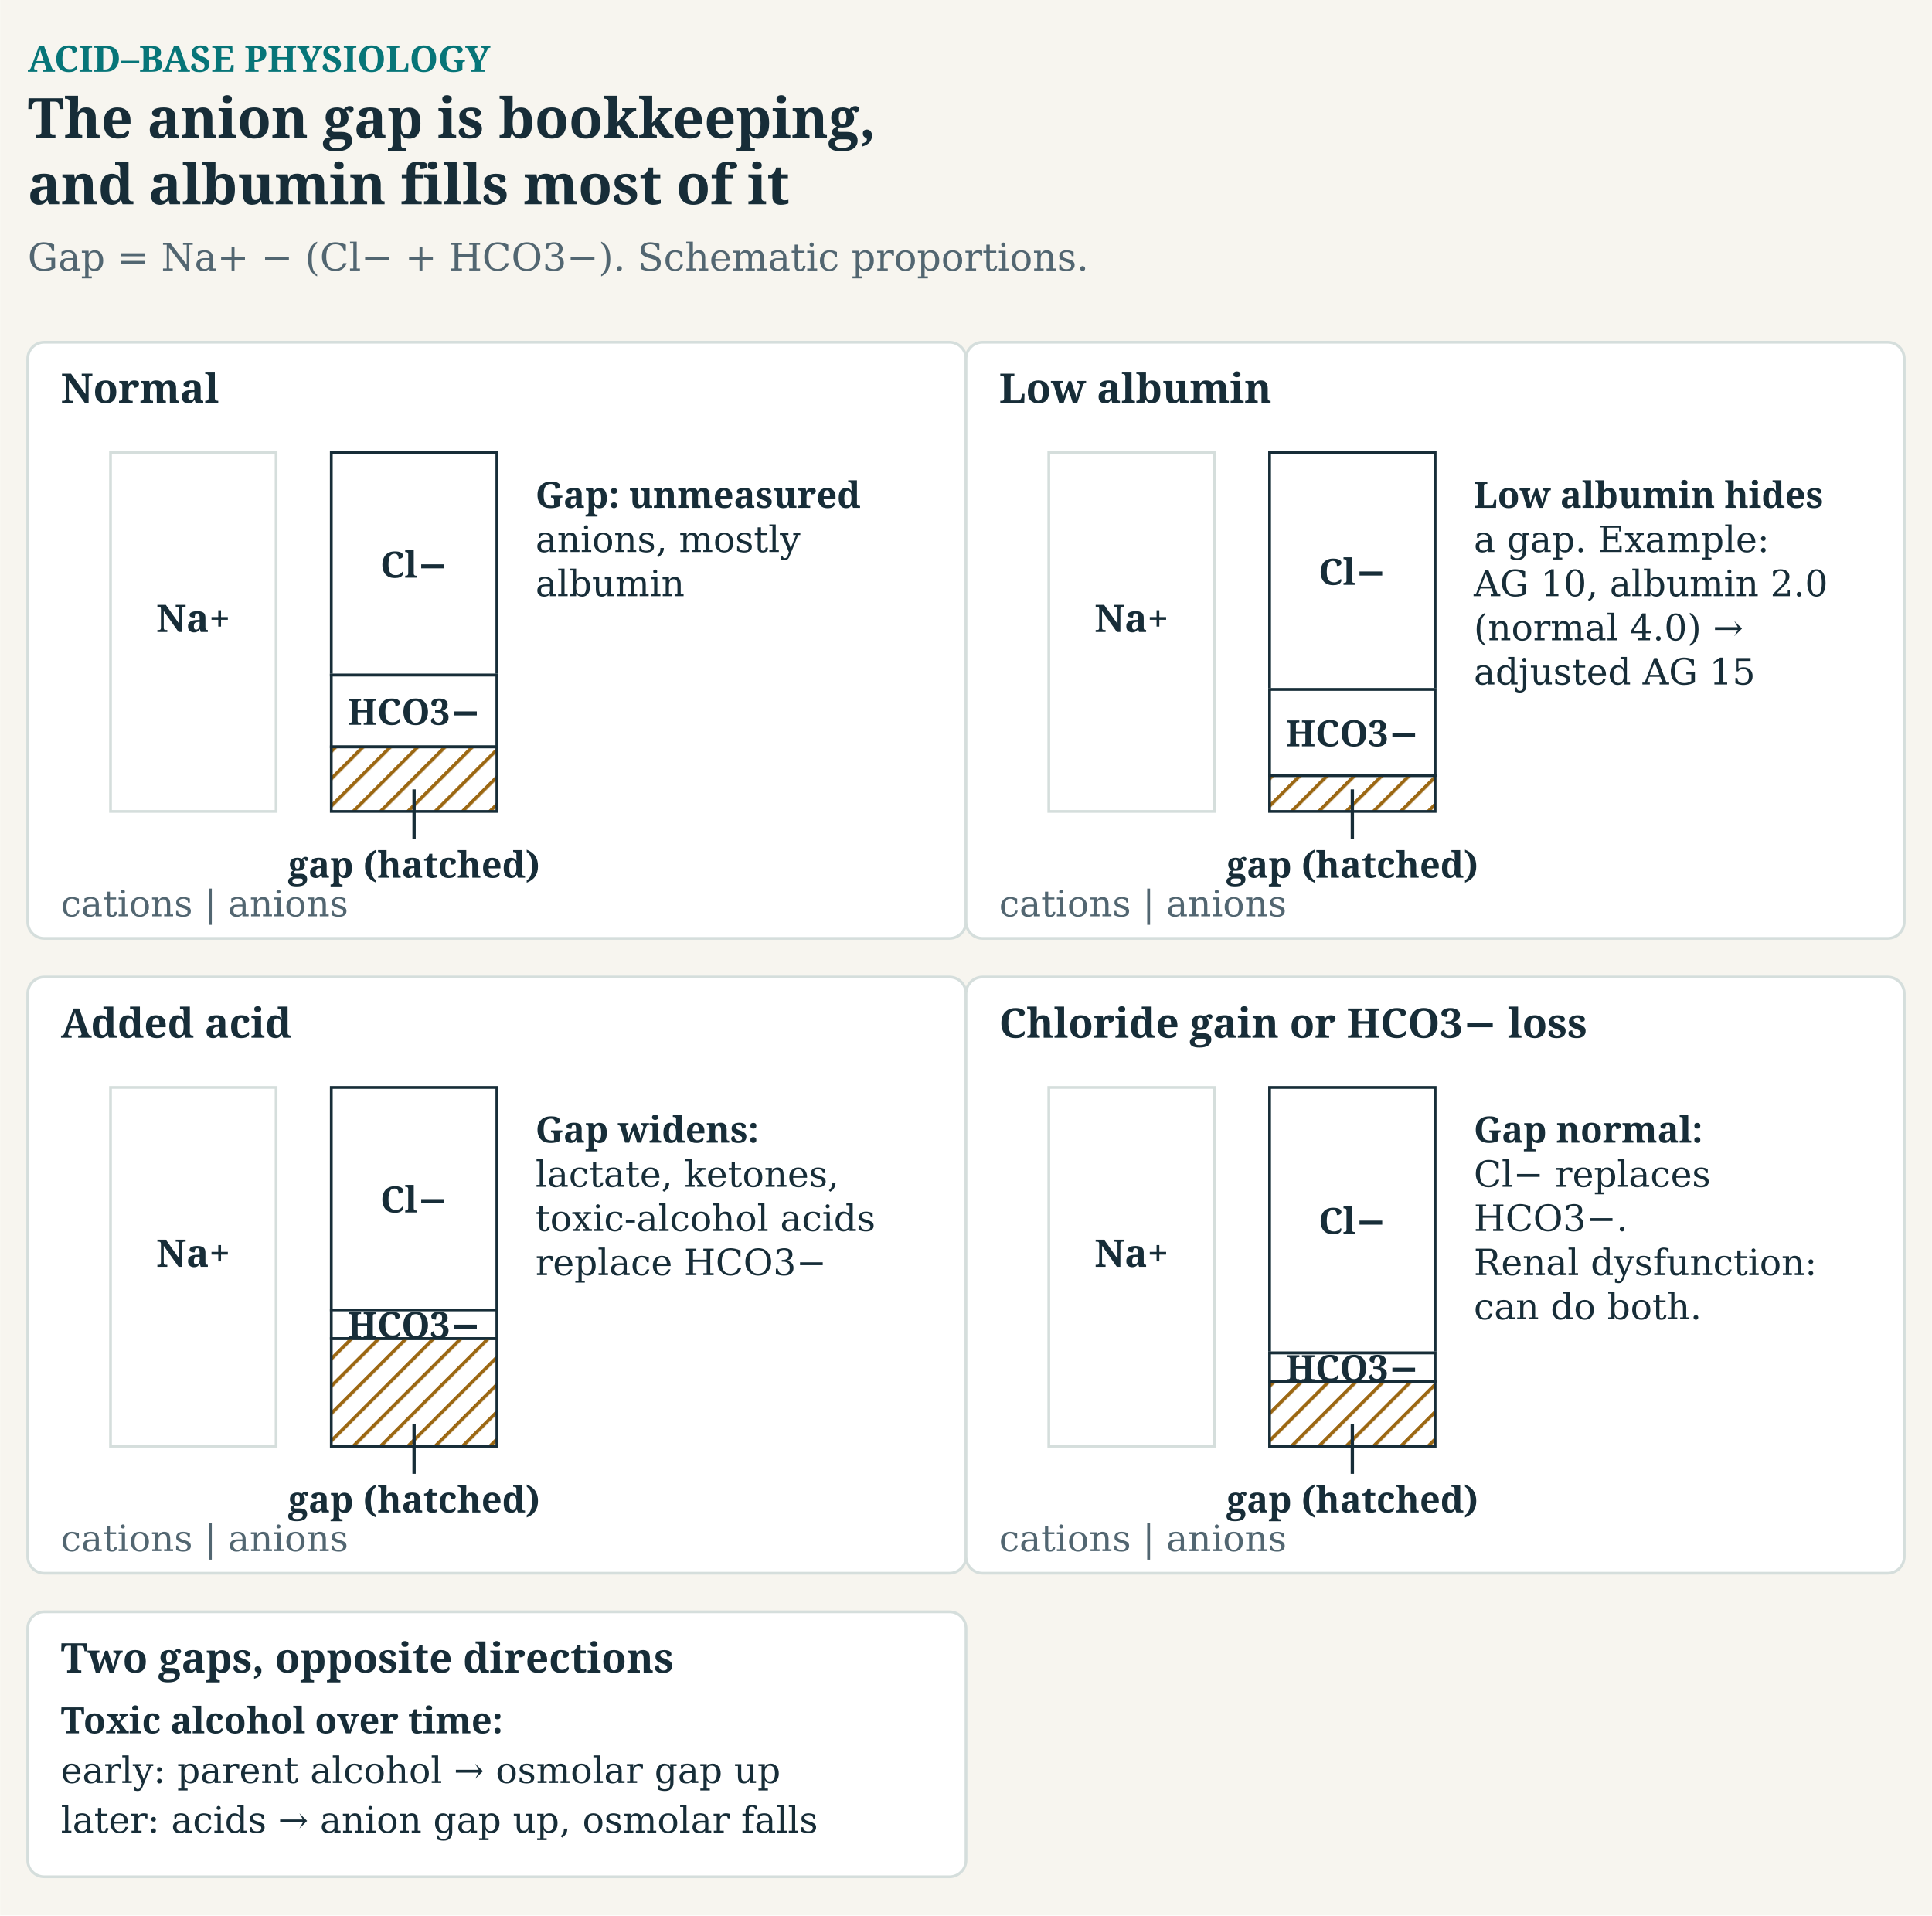
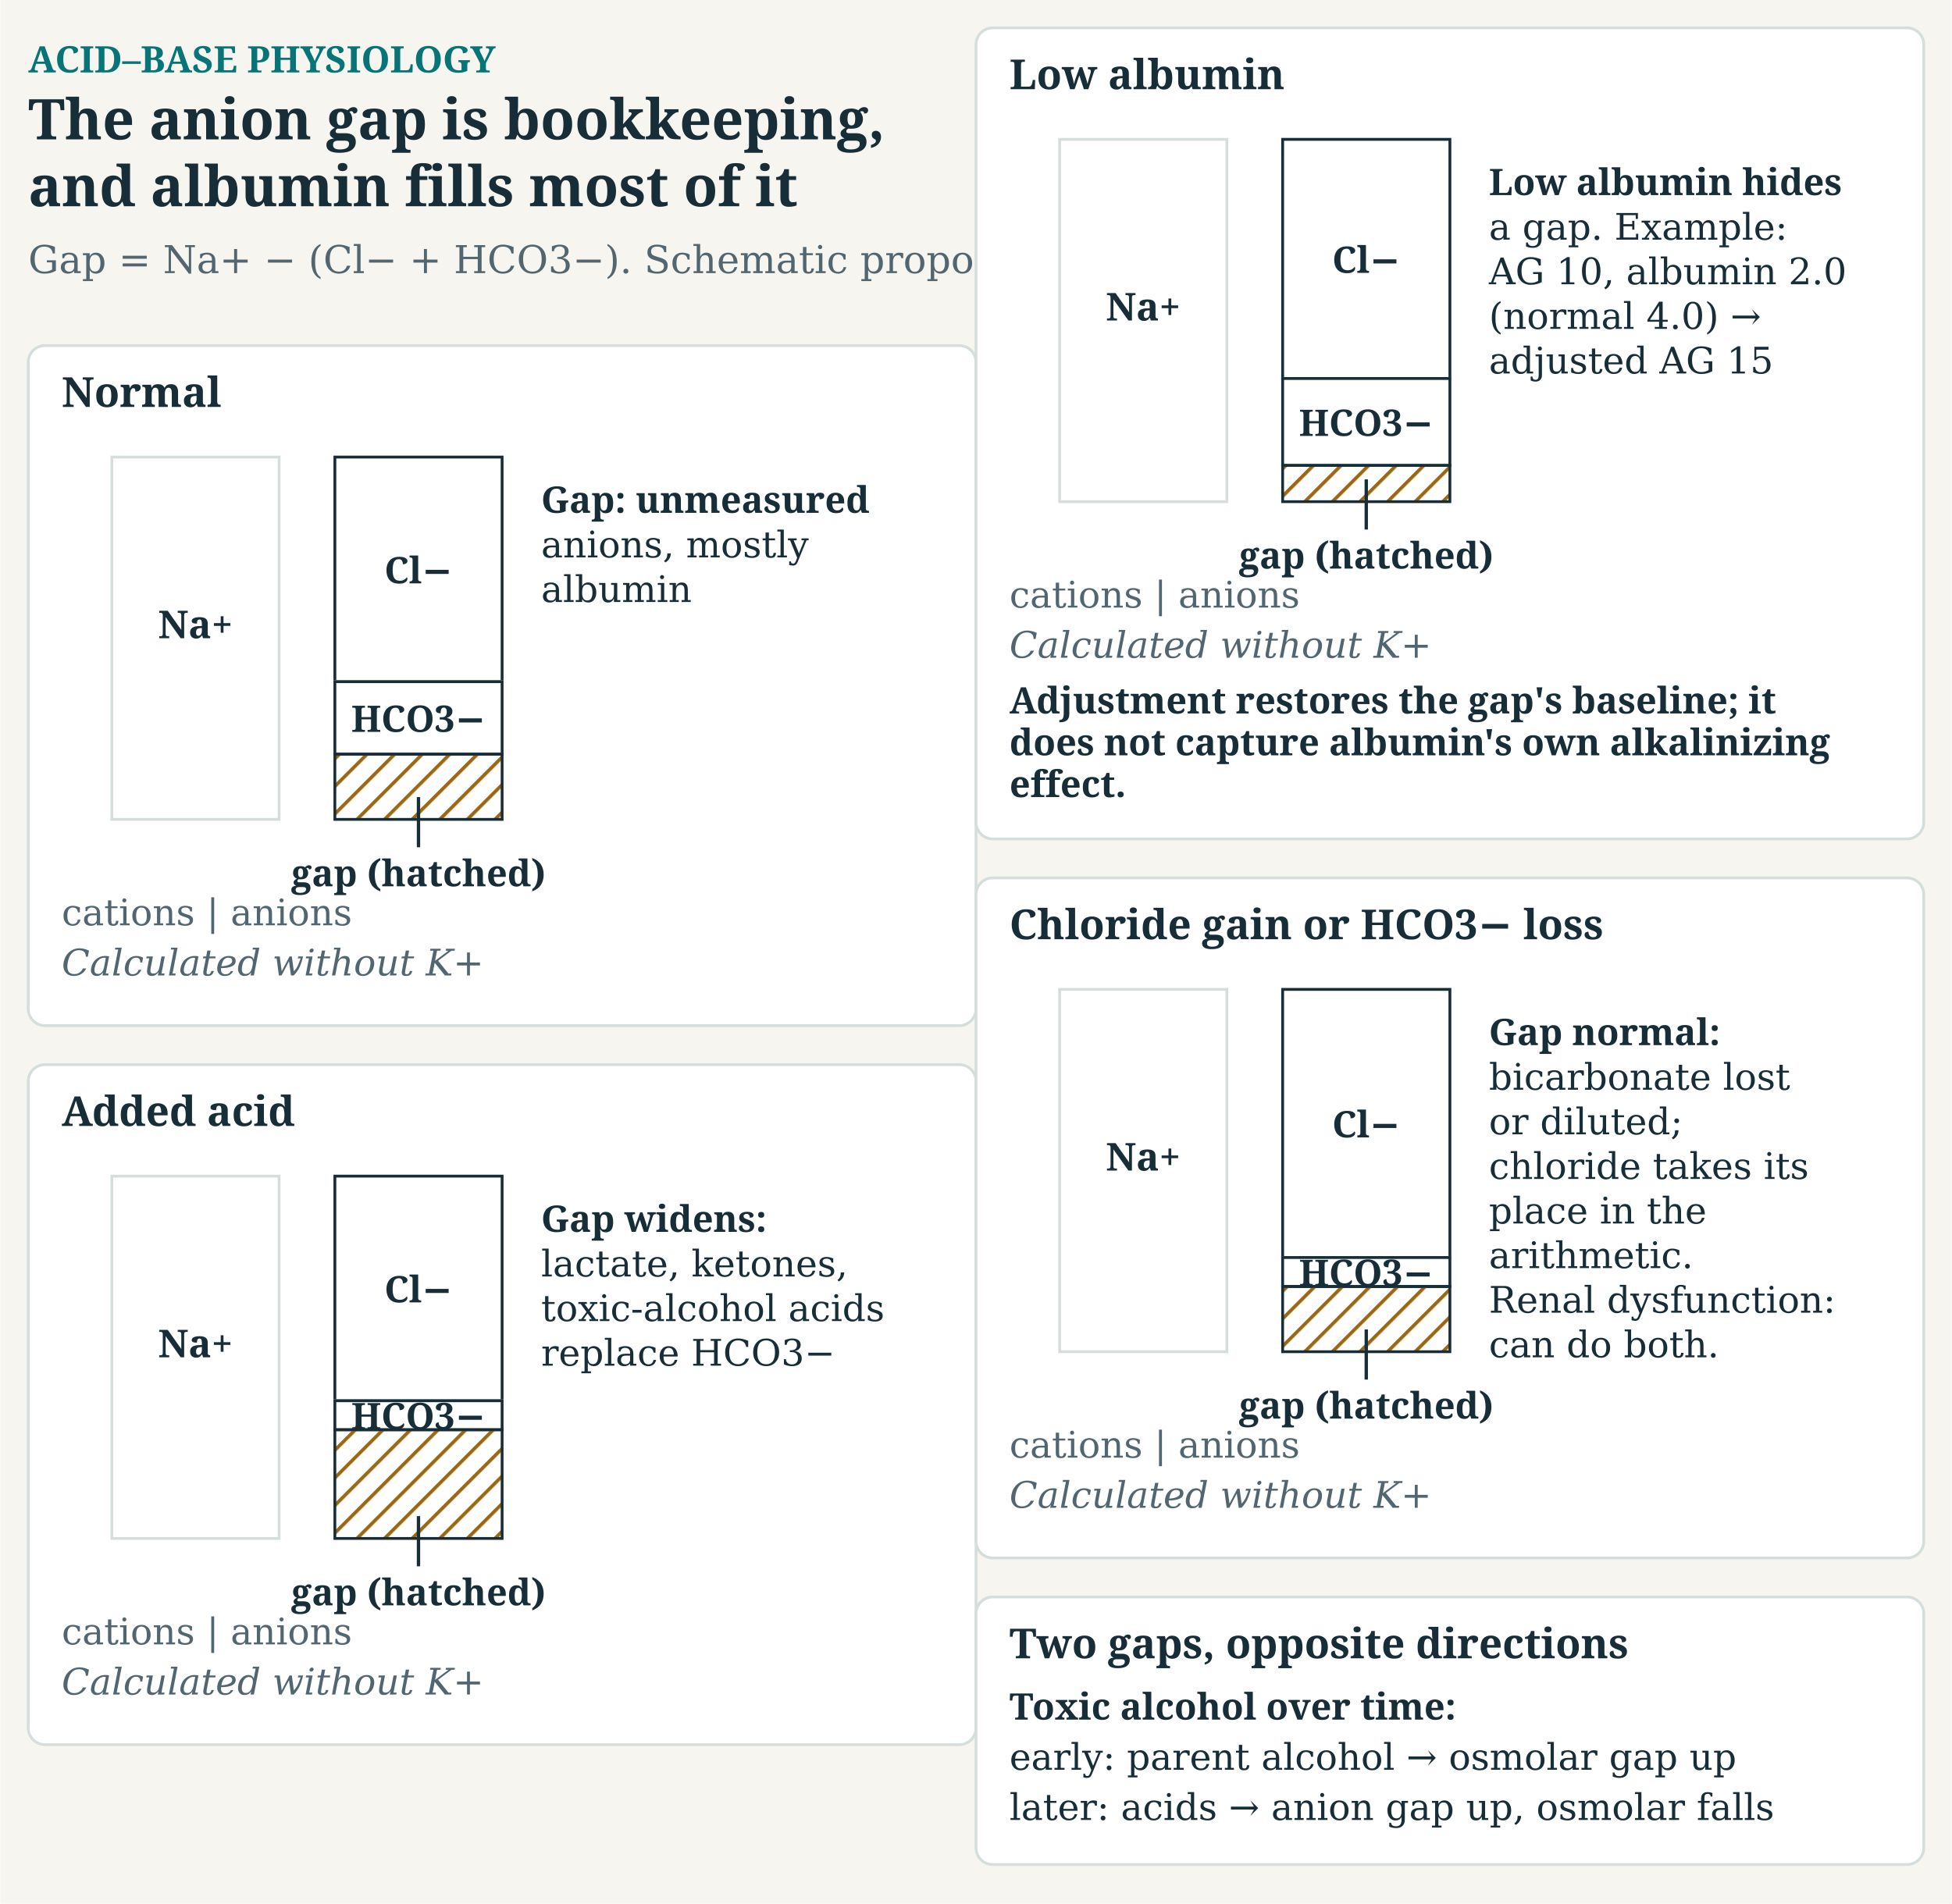
- <svg xmlns="http://www.w3.org/2000/svg" class="diagram-print" viewBox="0 0 700 694" width="6.9in" height="6.84in" role="img" aria-labelledby="fig-r8-03-anion-gap-bookkeeping-print-title" aria-describedby="fig-r8-03-anion-gap-bookkeeping-print-desc">
+ <svg xmlns="http://www.w3.org/2000/svg" class="diagram-print" viewBox="0 0 700 683" width="6.9in" height="6.73in" role="img" aria-labelledby="fig-r8-03-anion-gap-bookkeeping-print-title" aria-describedby="fig-r8-03-anion-gap-bookkeeping-print-desc">
  <style>text{font-family:Literata,'DejaVu Serif',Georgia,serif}text[font-weight='700']{font-family:Fraunces,Literata,Georgia,serif}.t-ink{fill:var(--fig-ink,#172d38)}.s-ink{stroke:var(--fig-ink,#172d38);fill:none}.f-ink{fill:var(--fig-ink,#172d38)}.t-muted{fill:var(--fig-muted,#526671)}.s-muted{stroke:var(--fig-muted,#526671);fill:none}.f-muted{fill:var(--fig-muted,#526671)}.t-teal{fill:var(--fig-teal,#077578)}.s-teal{stroke:var(--fig-teal,#077578);fill:none}.f-teal{fill:var(--fig-teal,#077578)}.t-red{fill:var(--fig-red,#af4639)}.s-red{stroke:var(--fig-red,#af4639);fill:none}.f-red{fill:var(--fig-red,#af4639)}.t-gold{fill:var(--fig-gold,#996613)}.s-gold{stroke:var(--fig-gold,#996613);fill:none}.f-gold{fill:var(--fig-gold,#996613)}.t-rule{fill:var(--fig-rule,#d5dedc)}.s-rule{stroke:var(--fig-rule,#d5dedc);fill:none}.f-rule{fill:var(--fig-rule,#d5dedc)}.bg{fill:var(--fig-canvas,#f7f5ef)}.pn{fill:var(--fig-panel,#ffffff);stroke:var(--fig-rule,#d5dedc)}.hatch{fill:url(#fig-r8-03-anion-gap-bookkeeping-print-h)}</style>
  <defs>
    <marker id="fig-r8-03-anion-gap-bookkeeping-print-ar" viewBox="0 0 10 10" refX="9" refY="5" markerWidth="7" markerHeight="7" orient="auto-start-reverse">
      <path d="M0,0L10,5L0,10z" class="f-ink" />
    </marker>
    <pattern id="fig-r8-03-anion-gap-bookkeeping-print-h" width="7" height="7" patternUnits="userSpaceOnUse" patternTransform="rotate(45)">
      <line x1="0" y1="0" x2="0" y2="7" class="s-gold" stroke-width="2.5" />
    </pattern>
  </defs>
-   <rect class="bg" width="700" height="694" />
+   <rect class="bg" width="700" height="683" />
  <g transform="translate(10,10)">
    <text x="0" y="16" font-size="13.14" text-anchor="start" font-weight="700" class="t-teal">ACID–BASE PHYSIOLOGY</text>
    <text x="0" y="40" font-size="20.14" text-anchor="start" font-weight="700" class="t-ink">The anion gap is bookkeeping,</text>
    <text x="0" y="64" font-size="20.14" text-anchor="start" font-weight="700" class="t-ink">and albumin fills most of it</text>
    <text x="0" y="88" font-size="13.78" text-anchor="start" font-weight="400" class="t-muted">Gap = Na+ − (Cl− + HCO3−). Schematic proportions.</text>
  </g>
  <g transform="translate(10,124)">
-     <rect x="0" y="0" width="340" height="216" rx="6" class="pn" />
+     <rect x="0" y="0" width="340" height="244" rx="6" class="pn" />
    <text x="12" y="22" font-size="14.84" text-anchor="start" font-weight="700" class="t-ink">Normal</text>
    <rect x="30" y="40" width="60" height="130" rx="0" class="pn" />
    <text x="60" y="105.0" font-size="13.78" text-anchor="middle" font-weight="700" class="t-ink">Na+</text>
    <rect x="110" y="40" width="60" height="80.6" rx="0" class="pn" />
    <rect x="110" y="40" width="60" height="80.6" rx="0" class="s-ink" />
    <text x="140" y="85.3" font-size="13.14" text-anchor="middle" font-weight="700" class="t-ink">Cl−</text>
    <rect x="110" y="120.6" width="60" height="26.0" rx="0" class="pn" />
    <rect x="110" y="120.6" width="60" height="26.0" rx="0" class="s-ink" />
    <text x="140" y="138.6" font-size="13.14" text-anchor="middle" font-weight="700" class="t-ink">HCO3−</text>
    <rect x="110" y="146.6" width="60" height="23.4" rx="0" class="hatch" />
    <rect x="110" y="146.6" width="60" height="23.4" rx="0" class="s-ink" />
    <text x="184" y="60" font-size="13.14" text-anchor="start" font-weight="700" class="t-ink">Gap: unmeasured</text>
    <text x="184" y="76" font-size="13.14" text-anchor="start" font-weight="400" class="t-ink">anions, mostly</text>
    <text x="184" y="92" font-size="13.14" text-anchor="start" font-weight="400" class="t-ink">albumin</text>
    <line x1="140" y1="162" x2="140" y2="180" class="s-ink" stroke-width="1.2" />
    <text x="140" y="194" font-size="13.14" text-anchor="middle" font-weight="700" class="t-ink">gap (hatched)</text>
    <text x="12" y="208" font-size="13.14" text-anchor="start" font-weight="400" class="t-muted">cations | anions</text>
+     <text x="12" y="226" font-size="13.14" text-anchor="start" font-weight="400" font-style="italic" class="t-muted">Calculated without K+</text>
  </g>
-   <g transform="translate(350,124)">
-     <rect x="0" y="0" width="340" height="216" rx="6" class="pn" />
+   <g transform="translate(350,10)">
+     <rect x="0" y="0" width="340" height="291" rx="6" class="pn" />
    <text x="12" y="22" font-size="14.84" text-anchor="start" font-weight="700" class="t-ink">Low albumin</text>
    <rect x="30" y="40" width="60" height="130" rx="0" class="pn" />
    <text x="60" y="105.0" font-size="13.78" text-anchor="middle" font-weight="700" class="t-ink">Na+</text>
    <rect x="110" y="40" width="60" height="85.8" rx="0" class="pn" />
    <rect x="110" y="40" width="60" height="85.8" rx="0" class="s-ink" />
    <text x="140" y="87.9" font-size="13.14" text-anchor="middle" font-weight="700" class="t-ink">Cl−</text>
    <rect x="110" y="125.8" width="60" height="31.2" rx="0" class="pn" />
    <rect x="110" y="125.8" width="60" height="31.2" rx="0" class="s-ink" />
    <text x="140" y="146.4" font-size="13.14" text-anchor="middle" font-weight="700" class="t-ink">HCO3−</text>
    <rect x="110" y="157.0" width="60" height="13.0" rx="0" class="hatch" />
    <rect x="110" y="157.0" width="60" height="13.0" rx="0" class="s-ink" />
    <text x="184" y="60" font-size="13.14" text-anchor="start" font-weight="700" class="t-ink">Low albumin hides</text>
    <text x="184" y="76" font-size="13.14" text-anchor="start" font-weight="400" class="t-ink">a gap. Example:</text>
    <text x="184" y="92" font-size="13.14" text-anchor="start" font-weight="400" class="t-ink">AG 10, albumin 2.0</text>
    <text x="184" y="108" font-size="13.14" text-anchor="start" font-weight="400" class="t-ink">(normal 4.0) →</text>
    <text x="184" y="124" font-size="13.14" text-anchor="start" font-weight="400" class="t-ink">adjusted AG 15</text>
    <line x1="140" y1="162" x2="140" y2="180" class="s-ink" stroke-width="1.2" />
    <text x="140" y="194" font-size="13.14" text-anchor="middle" font-weight="700" class="t-ink">gap (hatched)</text>
    <text x="12" y="208" font-size="13.14" text-anchor="start" font-weight="400" class="t-muted">cations | anions</text>
+     <text x="12" y="226" font-size="13.14" text-anchor="start" font-weight="400" font-style="italic" class="t-muted">Calculated without K+</text>
+     <text x="12" y="246" font-size="13.14" text-anchor="start" font-weight="700" class="t-ink">Adjustment restores the gap's baseline; it</text>
+     <text x="12" y="261" font-size="13.14" text-anchor="start" font-weight="700" class="t-ink">does not capture albumin's own alkalinizing</text>
+     <text x="12" y="276" font-size="13.14" text-anchor="start" font-weight="700" class="t-ink">effect.</text>
  </g>
-   <g transform="translate(10,354)">
-     <rect x="0" y="0" width="340" height="216" rx="6" class="pn" />
+   <g transform="translate(10,382)">
+     <rect x="0" y="0" width="340" height="244" rx="6" class="pn" />
    <text x="12" y="22" font-size="14.84" text-anchor="start" font-weight="700" class="t-ink">Added acid</text>
    <rect x="30" y="40" width="60" height="130" rx="0" class="pn" />
    <text x="60" y="105.0" font-size="13.78" text-anchor="middle" font-weight="700" class="t-ink">Na+</text>
    <rect x="110" y="40" width="60" height="80.6" rx="0" class="pn" />
    <rect x="110" y="40" width="60" height="80.6" rx="0" class="s-ink" />
    <text x="140" y="85.3" font-size="13.14" text-anchor="middle" font-weight="700" class="t-ink">Cl−</text>
    <rect x="110" y="120.6" width="60" height="10.4" rx="0" class="pn" />
    <rect x="110" y="120.6" width="60" height="10.4" rx="0" class="s-ink" />
    <text x="140" y="130.8" font-size="13.14" text-anchor="middle" font-weight="700" class="t-ink">HCO3−</text>
    <rect x="110" y="131.0" width="60" height="39.0" rx="0" class="hatch" />
    <rect x="110" y="131.0" width="60" height="39.0" rx="0" class="s-ink" />
    <text x="184" y="60" font-size="13.14" text-anchor="start" font-weight="700" class="t-ink">Gap widens:</text>
    <text x="184" y="76" font-size="13.14" text-anchor="start" font-weight="400" class="t-ink">lactate, ketones,</text>
    <text x="184" y="92" font-size="13.14" text-anchor="start" font-weight="400" class="t-ink">toxic-alcohol acids</text>
    <text x="184" y="108" font-size="13.14" text-anchor="start" font-weight="400" class="t-ink">replace HCO3−</text>
    <line x1="140" y1="162" x2="140" y2="180" class="s-ink" stroke-width="1.2" />
    <text x="140" y="194" font-size="13.14" text-anchor="middle" font-weight="700" class="t-ink">gap (hatched)</text>
    <text x="12" y="208" font-size="13.14" text-anchor="start" font-weight="400" class="t-muted">cations | anions</text>
+     <text x="12" y="226" font-size="13.14" text-anchor="start" font-weight="400" font-style="italic" class="t-muted">Calculated without K+</text>
  </g>
-   <g transform="translate(350,354)">
-     <rect x="0" y="0" width="340" height="216" rx="6" class="pn" />
+   <g transform="translate(350,315)">
+     <rect x="0" y="0" width="340" height="244" rx="6" class="pn" />
    <text x="12" y="22" font-size="14.84" text-anchor="start" font-weight="700" class="t-ink">Chloride gain or HCO3− loss</text>
    <rect x="30" y="40" width="60" height="130" rx="0" class="pn" />
    <text x="60" y="105.0" font-size="13.78" text-anchor="middle" font-weight="700" class="t-ink">Na+</text>
    <rect x="110" y="40" width="60" height="96.2" rx="0" class="pn" />
    <rect x="110" y="40" width="60" height="96.2" rx="0" class="s-ink" />
    <text x="140" y="93.1" font-size="13.14" text-anchor="middle" font-weight="700" class="t-ink">Cl−</text>
    <rect x="110" y="136.2" width="60" height="10.4" rx="0" class="pn" />
    <rect x="110" y="136.2" width="60" height="10.4" rx="0" class="s-ink" />
    <text x="140" y="146.4" font-size="13.14" text-anchor="middle" font-weight="700" class="t-ink">HCO3−</text>
    <rect x="110" y="146.6" width="60" height="23.4" rx="0" class="hatch" />
    <rect x="110" y="146.6" width="60" height="23.4" rx="0" class="s-ink" />
    <text x="184" y="60" font-size="13.14" text-anchor="start" font-weight="700" class="t-ink">Gap normal:</text>
-     <text x="184" y="76" font-size="13.14" text-anchor="start" font-weight="400" class="t-ink">Cl− replaces</text>
-     <text x="184" y="92" font-size="13.14" text-anchor="start" font-weight="400" class="t-ink">HCO3−.</text>
-     <text x="184" y="108" font-size="13.14" text-anchor="start" font-weight="400" class="t-ink">Renal dysfunction:</text>
-     <text x="184" y="124" font-size="13.14" text-anchor="start" font-weight="400" class="t-ink">can do both.</text>
+     <text x="184" y="76" font-size="13.14" text-anchor="start" font-weight="400" class="t-ink">bicarbonate lost</text>
+     <text x="184" y="92" font-size="13.14" text-anchor="start" font-weight="400" class="t-ink">or diluted;</text>
+     <text x="184" y="108" font-size="13.14" text-anchor="start" font-weight="400" class="t-ink">chloride takes its</text>
+     <text x="184" y="124" font-size="13.14" text-anchor="start" font-weight="400" class="t-ink">place in the</text>
+     <text x="184" y="140" font-size="13.14" text-anchor="start" font-weight="400" class="t-ink">arithmetic.</text>
+     <text x="184" y="156" font-size="13.14" text-anchor="start" font-weight="400" class="t-ink">Renal dysfunction:</text>
+     <text x="184" y="172" font-size="13.14" text-anchor="start" font-weight="400" class="t-ink">can do both.</text>
    <line x1="140" y1="162" x2="140" y2="180" class="s-ink" stroke-width="1.2" />
    <text x="140" y="194" font-size="13.14" text-anchor="middle" font-weight="700" class="t-ink">gap (hatched)</text>
    <text x="12" y="208" font-size="13.14" text-anchor="start" font-weight="400" class="t-muted">cations | anions</text>
+     <text x="12" y="226" font-size="13.14" text-anchor="start" font-weight="400" font-style="italic" class="t-muted">Calculated without K+</text>
  </g>
-   <g transform="translate(10,584)">
+   <g transform="translate(350,573)">
    <rect x="0" y="0" width="340" height="96" rx="6" class="pn" />
    <text x="12" y="22" font-size="14.84" text-anchor="start" font-weight="700" class="t-ink">Two gaps, opposite directions</text>
    <text x="12" y="44" font-size="13.14" text-anchor="start" font-weight="700" class="t-ink">Toxic alcohol over time:</text>
    <text x="12" y="62" font-size="13.14" text-anchor="start" font-weight="400" class="t-ink">early: parent alcohol → osmolar gap up</text>
    <text x="12" y="80" font-size="13.14" text-anchor="start" font-weight="400" class="t-ink">later: acids → anion gap up, osmolar falls</text>
  </g>
</svg>
